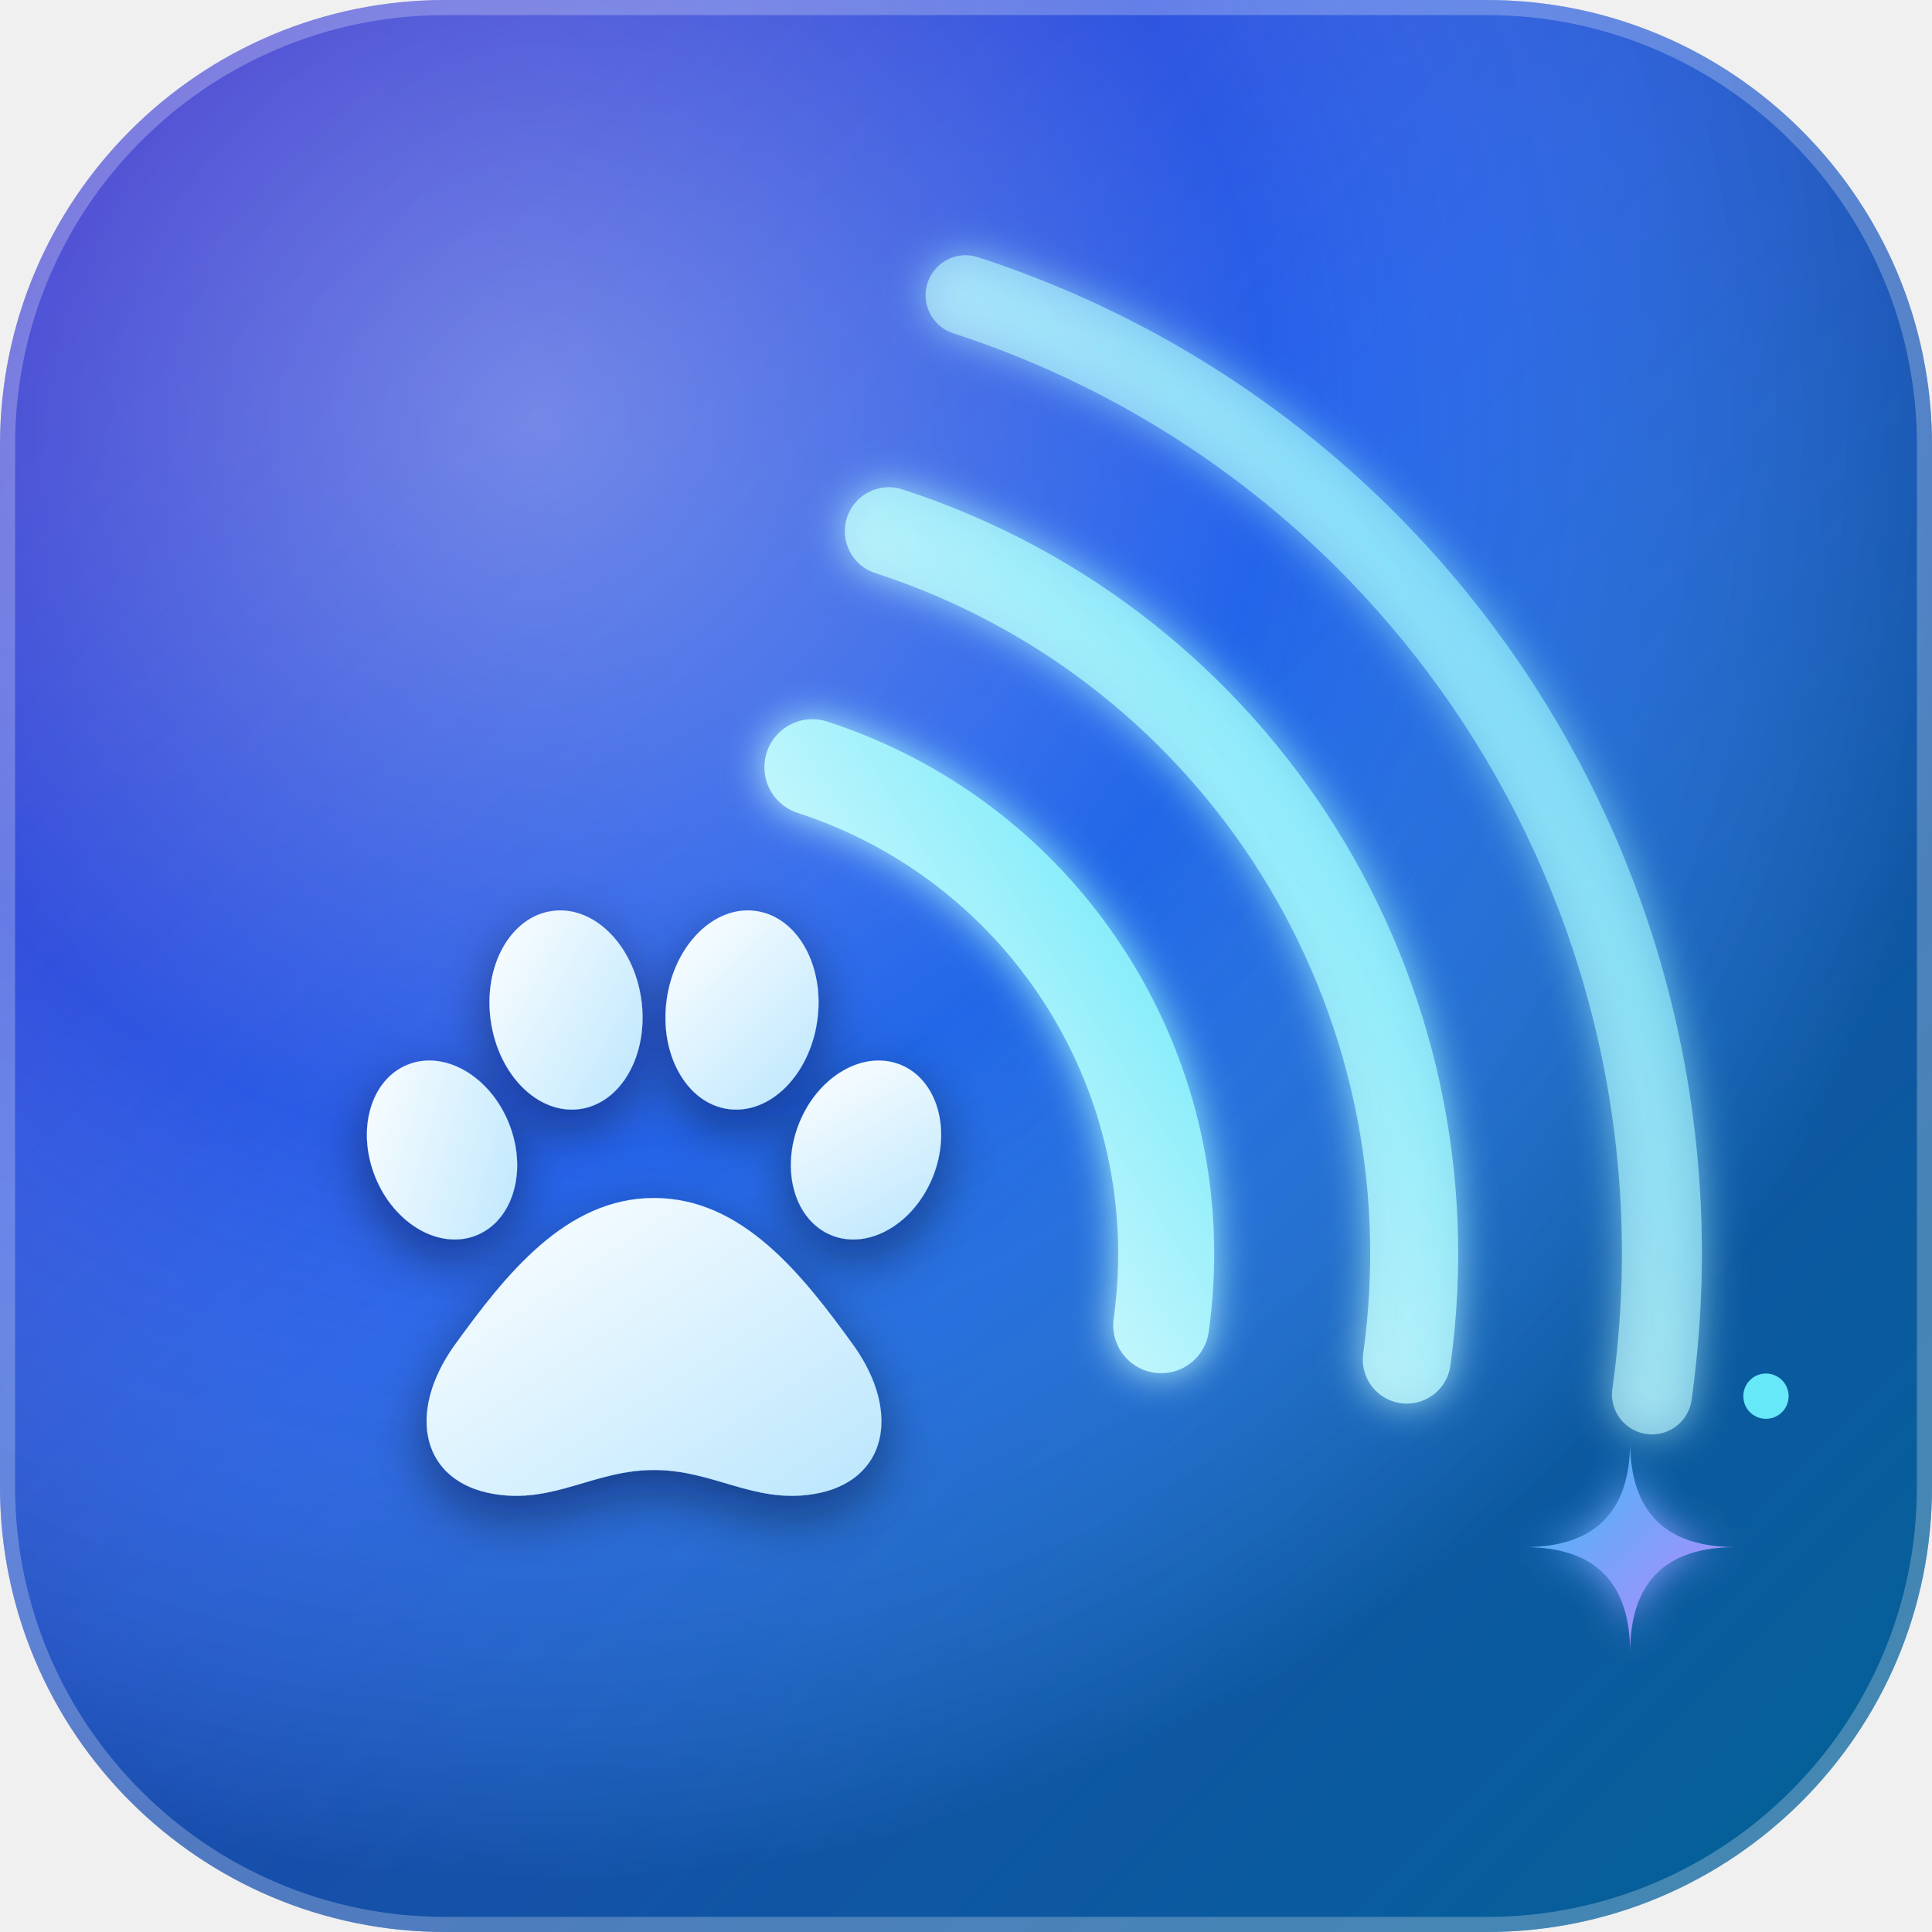
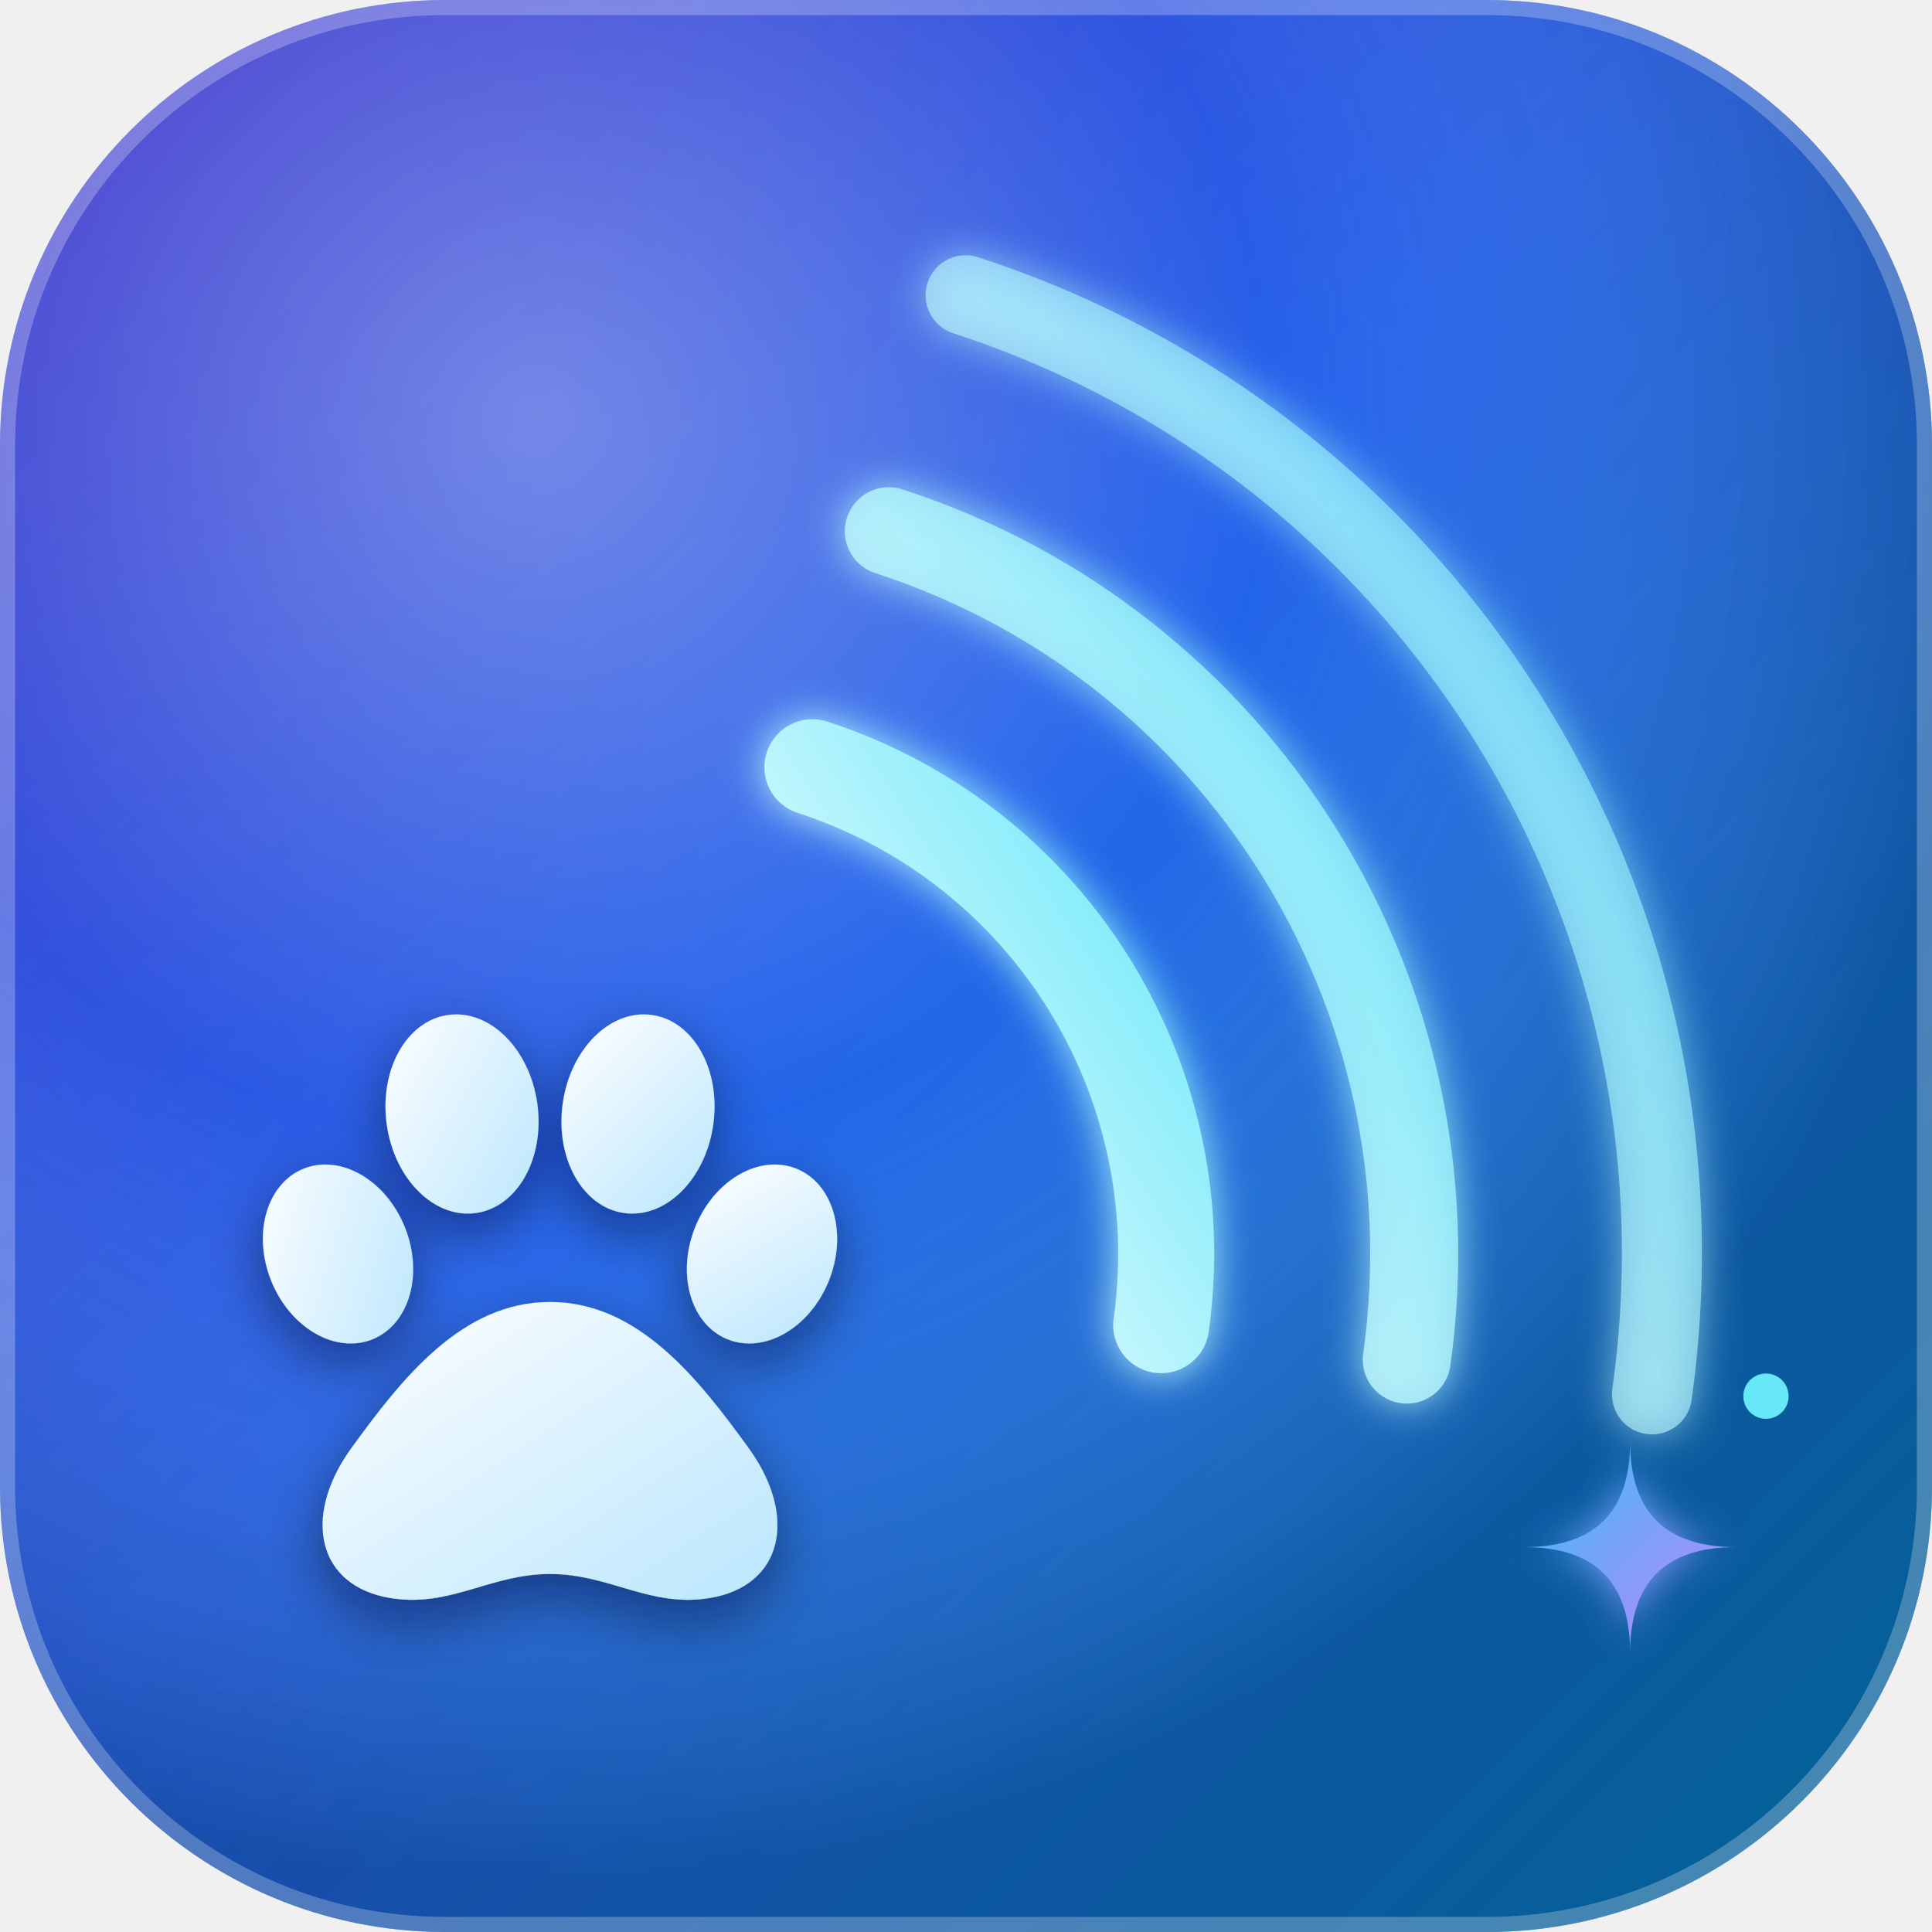
<svg xmlns="http://www.w3.org/2000/svg" viewBox="0 0 512 512" width="100%" height="100%">
  <defs>
    <linearGradient id="bgGradient" x1="0%" y1="0%" x2="100%" y2="100%">
      <stop offset="0%" stop-color="#4338ca" />
      <stop offset="45%" stop-color="#2563eb" />
      <stop offset="100%" stop-color="#0284c7" />
    </linearGradient>
    <radialGradient id="innerGlow" cx="28%" cy="22%" r="75%">
      <stop offset="0%" stop-color="#ffffff" stop-opacity="0.32" />
      <stop offset="50%" stop-color="#ffffff" stop-opacity="0" />
      <stop offset="100%" stop-color="#000000" stop-opacity="0.25" />
    </radialGradient>
    <linearGradient id="pawGrad" x1="0%" y1="0%" x2="100%" y2="100%">
      <stop offset="0%" stop-color="#ffffff" />
      <stop offset="100%" stop-color="#bae6fd" />
    </linearGradient>
    <linearGradient id="waveGrad" x1="0%" y1="100%" x2="100%" y2="0%">
      <stop offset="0%" stop-color="#ffffff" />
      <stop offset="100%" stop-color="#67e8f9" />
    </linearGradient>
    <linearGradient id="sparkleGrad" x1="0%" y1="0%" x2="100%" y2="100%">
      <stop offset="0%" stop-color="#38bdf8" />
      <stop offset="100%" stop-color="#c084fc" />
    </linearGradient>
    <filter id="shadow" x="-10%" y="-10%" width="130%" height="130%">
      <feDropShadow dx="0" dy="10" stdDeviation="14" flood-color="#090d16" flood-opacity="0.45" />
    </filter>
    <filter id="glow" x="-20%" y="-20%" width="140%" height="140%">
      <feGaussianBlur stdDeviation="5" result="blur" />
      <feComposite in="SourceGraphic" in2="blur" operator="over" />
    </filter>
  </defs>
  <rect width="512" height="512" rx="118" fill="url(#bgGradient)" />
  <rect width="512" height="512" rx="118" fill="url(#innerGlow)" />
  <rect x="2" y="2" width="508" height="508" rx="116" fill="none" stroke="#ffffff" stroke-width="4" stroke-opacity="0.25" />
  <g transform="translate(256 256) scale(1.06) translate(-256 -256)">
    <g fill="none" stroke="url(#waveGrad)" stroke-linecap="round" filter="url(#glow)">
      <path d="M 217.6 206.3 A 128 128 0 0 1 304.8 345.8" stroke-width="24" stroke-opacity="1" />
      <path d="M 236.7 147.3 A 190 190 0 0 1 366.2 354.4" stroke-width="22" stroke-opacity="0.85" />
      <path d="M 255.9 88.3 A 252 252 0 0 1 427.5 363.1" stroke-width="20" stroke-opacity="0.65" />
    </g>
-     <g filter="url(#shadow)" fill="url(#pawGrad)" transform="translate(178 328) scale(0.5) translate(-256 -290)">
+     <g filter="url(#shadow)" fill="url(#pawGrad)" transform="translate(152 354) scale(0.5) translate(-256 -290)">
      <path d="M 256 262 C 300 262, 330 300, 356 336 C 380 370, 372 404, 336 410 C 306 415, 286 398, 256 398 C 226 398, 206 415, 176 410 C 140 404, 132 370, 156 336 C 182 300, 212 262, 256 262 Z" />
      <ellipse cx="150" cy="238" rx="36" ry="46" transform="rotate(-22 150 238)" />
      <ellipse cx="212" cy="168" rx="38" ry="50" transform="rotate(-8 212 168)" />
      <ellipse cx="300" cy="168" rx="38" ry="50" transform="rotate(8 300 168)" />
      <ellipse cx="362" cy="238" rx="36" ry="46" transform="rotate(22 362 238)" />
    </g>
  </g>
  <path d="M 432 382 Q 432 410, 404 410 Q 432 410, 432 438 Q 432 410, 460 410 Q 432 410, 432 382 Z" fill="url(#sparkleGrad)" filter="url(#glow)" />
  <circle cx="468" cy="370" r="6" fill="#67e8f9" />
</svg>
